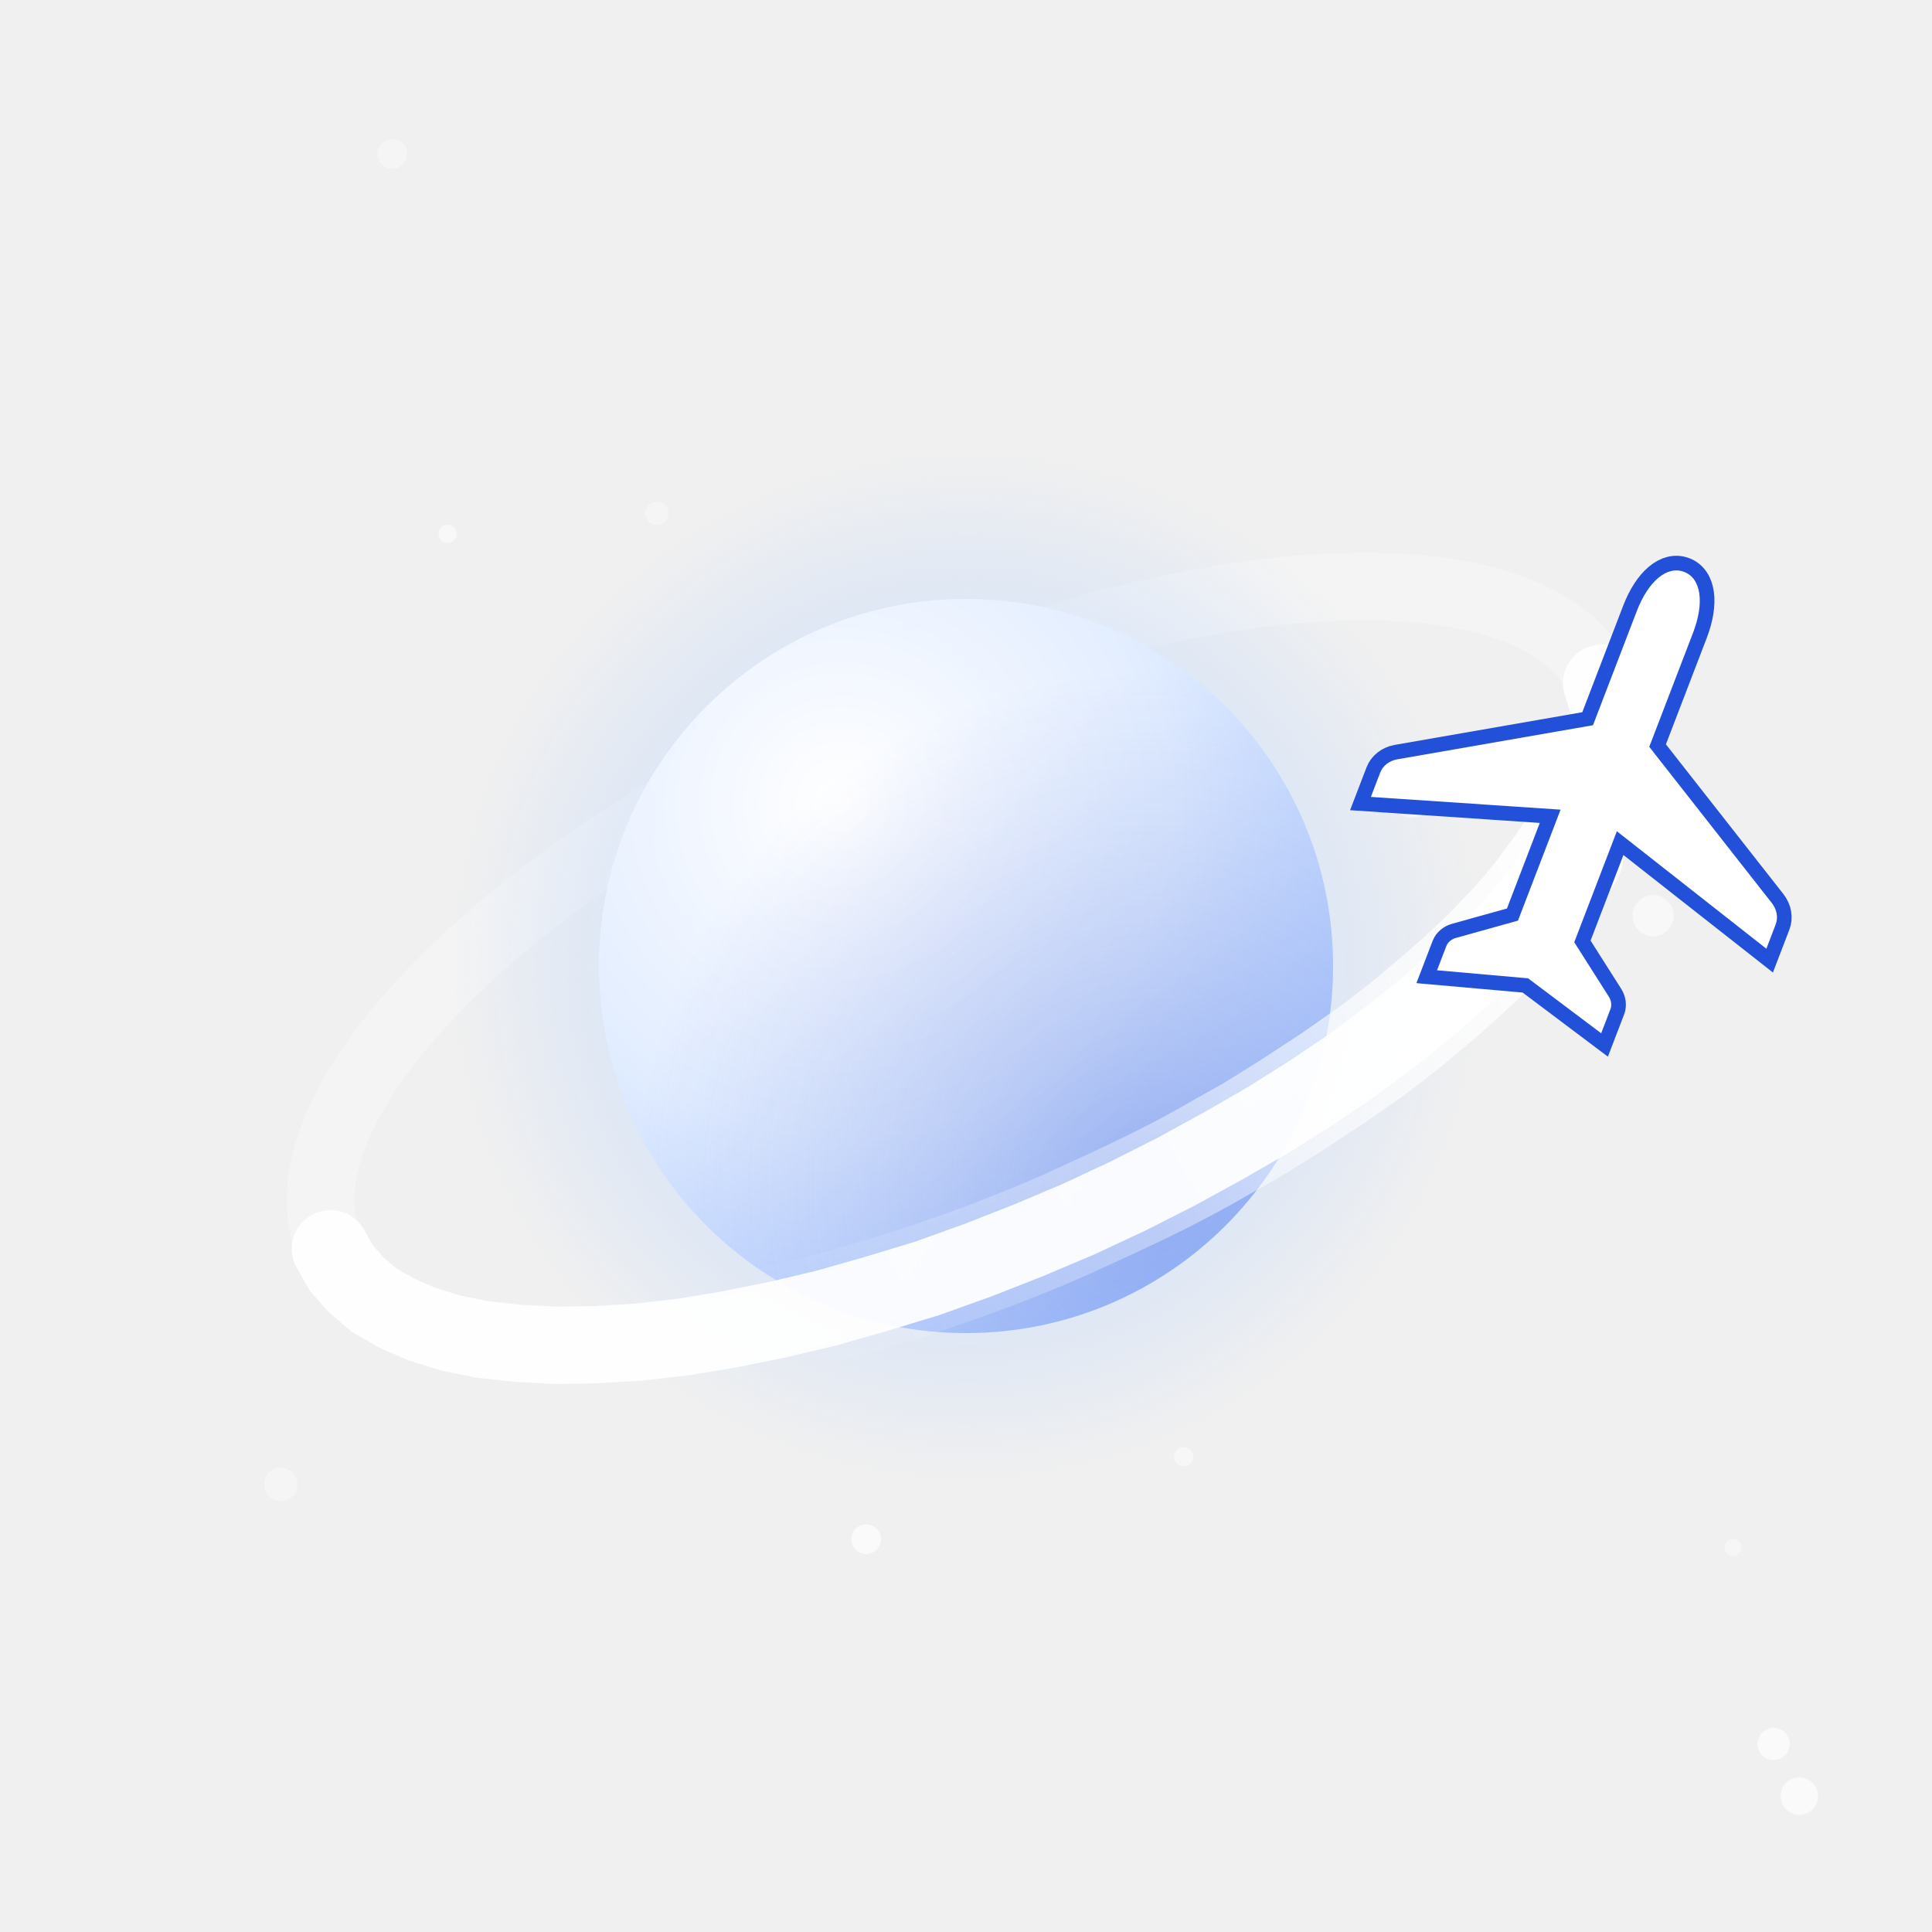
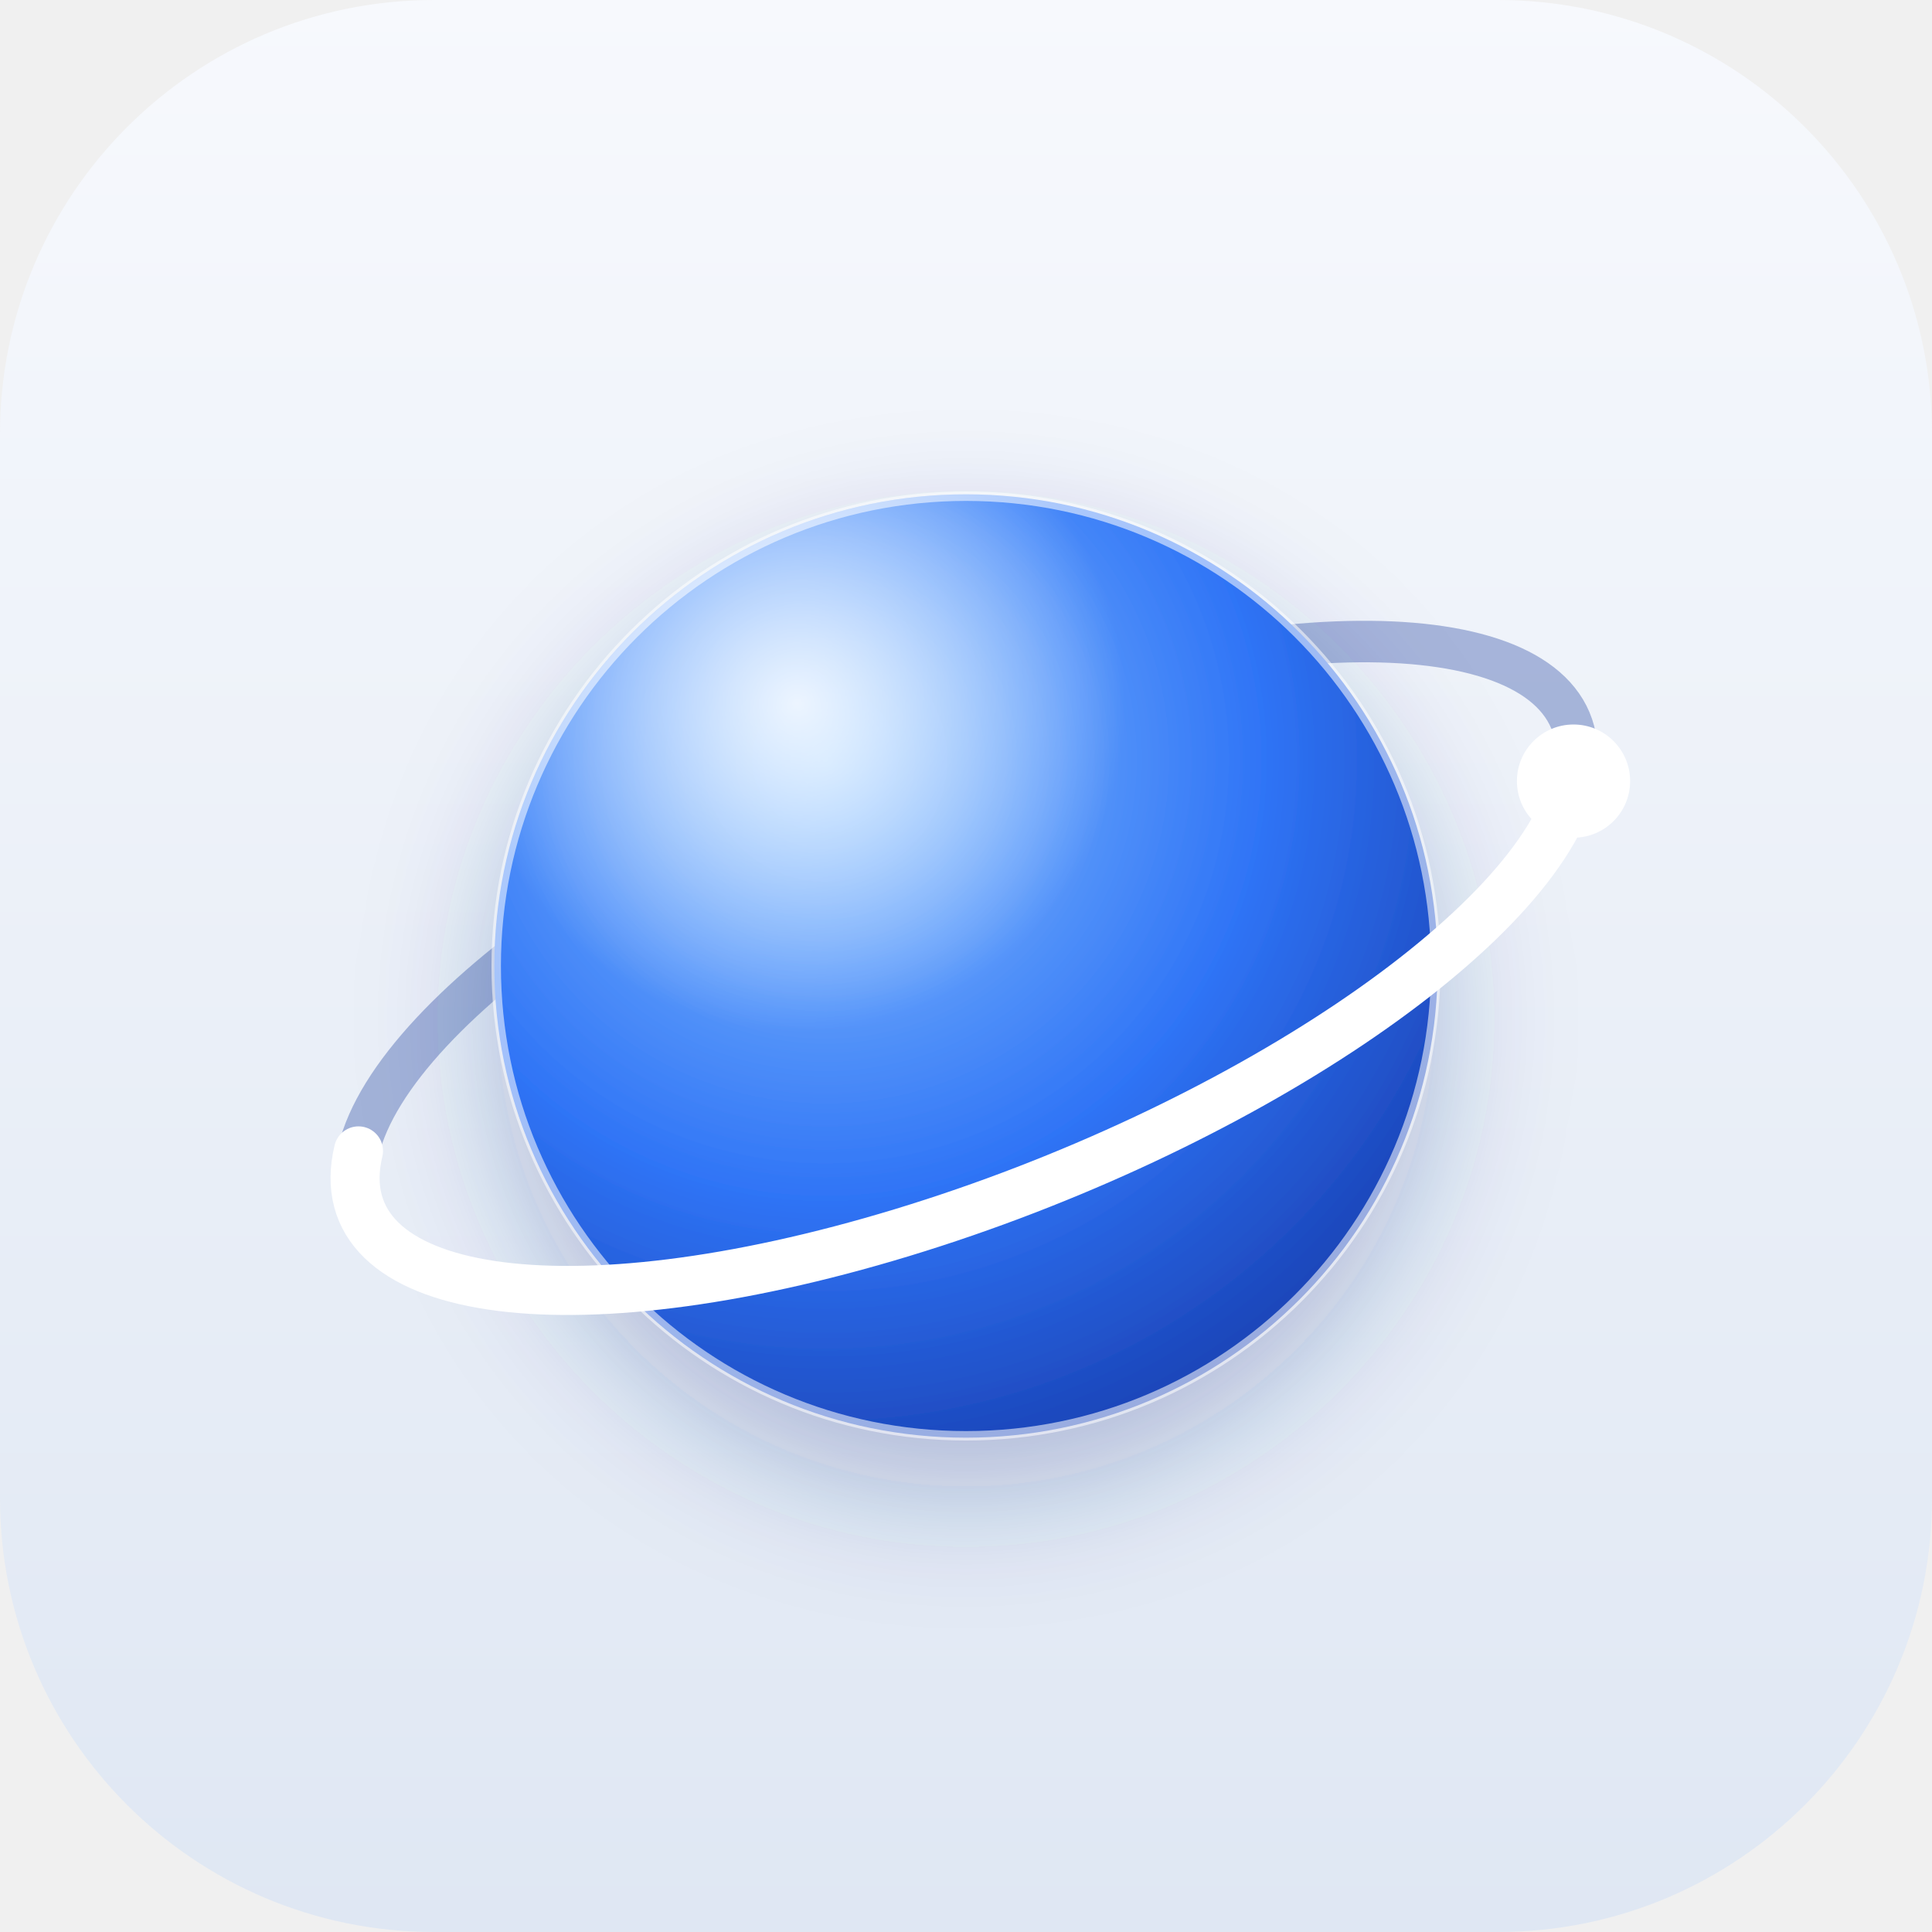
- <svg xmlns="http://www.w3.org/2000/svg" viewBox="0 0 30 30">
+ <svg xmlns="http://www.w3.org/2000/svg" viewBox="0 0 1024 1024">
  <defs>
-     <radialGradient id="bg" cx="0.22" cy="0.1" r="1.1">
-       <stop offset="0" stop-color="#7cc0ff" />
-       <stop offset="0.45" stop-color="#2f6bff" />
-       <stop offset="1" stop-color="#1a1d8a" />
+     <linearGradient id="b" x1="0" y1="0" x2="0" y2="1">
+       <stop offset="0" stop-color="#f7f9fd" />
+       <stop offset="1" stop-color="#dfe7f3" />
+     </linearGradient>
+     <radialGradient id="bp" cx=".35" cy=".28" r=".85">
+       <stop offset="0" stop-color="#8ec5ff" />
+       <stop offset=".55" stop-color="#2f74f6" />
+       <stop offset="1" stop-color="#1638a8" />
    </radialGradient>
-     <radialGradient id="pl" cx="0.33" cy="0.28" r="0.9">
-       <stop offset="0" stop-color="#ffffff" />
-       <stop offset="0.5" stop-color="#e2edff" />
-       <stop offset="1" stop-color="#a9c6ff" />
+     <radialGradient id="bh" cx=".32" cy=".22" r=".35">
+       <stop offset="0" stop-color="#fff" stop-opacity=".85" />
+       <stop offset="1" stop-color="#fff" stop-opacity="0" />
    </radialGradient>
-     <radialGradient id="shade" cx="0.75" cy="0.8" r="0.7">
-       <stop offset="0" stop-color="#3a5fd9" stop-opacity="0.35" />
-       <stop offset="1" stop-color="#3a5fd9" stop-opacity="0" />
-     </radialGradient>
-     <radialGradient id="glow" cx="0.5" cy="0.5" r="0.5">
-       <stop offset="0.6" stop-color="#bcd6ff" stop-opacity="0.45" />
-       <stop offset="1" stop-color="#bcd6ff" stop-opacity="0" />
-     </radialGradient>
-     <linearGradient id="tr" gradientUnits="userSpaceOnUse" x1="24.36" y1="13.26" x2="12.08" y2="20.49">
-       <stop offset="0" stop-color="#fff" stop-opacity="0.9" />
-       <stop offset="1" stop-color="#fff" stop-opacity="0" />
-     </linearGradient>
+     <filter id="bs" x="-30%" y="-30%" width="160%" height="160%">
+       <feDropShadow dx="0" dy="28" stdDeviation="34" flood-color="#1b3a8a" flood-opacity=".28" />
+     </filter>
  </defs>
-   <rect rx="6.6" fill="url(#bg)" />
-   <circle cx="13.76" cy="16.55" r="0.31" fill="#fff" opacity="0.56" />
-   <circle cx="15.20" cy="17.27" r="0.17" fill="#fff" opacity="0.58" />
-   <circle cx="18.38" cy="22.62" r="0.15" fill="#fff" opacity="0.47" />
-   <circle cx="4.36" cy="23.05" r="0.26" fill="#fff" opacity="0.32" />
-   <circle cx="27.54" cy="27.08" r="0.25" fill="#fff" opacity="0.64" />
-   <circle cx="6.09" cy="2.39" r="0.23" fill="#fff" opacity="0.33" />
-   <circle cx="6.95" cy="8.29" r="0.14" fill="#fff" opacity="0.56" />
-   <circle cx="13.45" cy="23.90" r="0.23" fill="#fff" opacity="0.65" />
-   <circle cx="14.99" cy="19.22" r="0.22" fill="#fff" opacity="0.45" />
-   <circle cx="27.94" cy="27.89" r="0.29" fill="#fff" opacity="0.69" />
-   <circle cx="10.20" cy="7.97" r="0.18" fill="#fff" opacity="0.34" />
-   <circle cx="21.92" cy="12.41" r="0.29" fill="#fff" opacity="0.51" />
-   <circle cx="26.91" cy="24.03" r="0.13" fill="#fff" opacity="0.42" />
-   <circle cx="25.67" cy="14.22" r="0.32" fill="#fff" opacity="0.52" />
-   <ellipse cx="15" cy="15" rx="10.8" ry="4.3" transform="rotate(-24 15 15)" fill="none" stroke="#fff" stroke-opacity=".26" stroke-width="1.05" />
-   <circle cx="15" cy="15" r="8" fill="url(#glow)" />
-   <circle cx="15" cy="15" r="5.7" fill="url(#pl)" />
-   <circle cx="15" cy="15" r="5.7" fill="url(#shade)" />
-   <path d="M24.87 10.61 L24.97 10.93 L25.02 11.28 L25.00 11.65 L24.92 12.04 L24.78 12.44 L24.58 12.87 L24.33 13.31 L24.01 13.76 L23.64 14.21 L23.21 14.67 L22.74 15.13 L22.21 15.60 L21.65 16.05 L21.04 16.51 L20.39 16.95 L19.71 17.38 L19.00 17.79 L18.27 18.19 L17.52 18.57 L16.75 18.93 L15.97 19.26 L15.18 19.57 L14.40 19.85 L13.61 20.09 L12.84 20.31 L12.08 20.49 L11.34 20.64 L10.62 20.76 L9.92 20.84 L9.26 20.88 L8.63 20.89 L8.05 20.86 L7.50 20.80 L7.00 20.70 L6.55 20.56 L6.16 20.39 L5.81 20.19 L5.53 19.95 L5.30 19.69 L5.13 19.39" fill="none" stroke="#fff" stroke-opacity=".92" stroke-width="1.2" stroke-linecap="round" />
-   <path d="M24.36 13.26 L24.22 13.47 L24.06 13.68 L23.90 13.90 L23.72 14.12 L23.53 14.34 L23.32 14.56 L23.11 14.78 L22.88 15.00 L22.64 15.22 L22.39 15.44 L22.13 15.66 L21.87 15.88 L21.59 16.10 L21.30 16.32 L21.00 16.53 L20.70 16.74 L20.38 16.95 L20.06 17.16 L19.74 17.36 L19.40 17.57 L19.06 17.76 L18.71 17.96 L18.36 18.15 L18.01 18.33 L17.64 18.51 L17.28 18.68 L16.91 18.85 L16.54 19.02 L16.17 19.18 L15.80 19.33 L15.42 19.48 L15.04 19.62 L14.67 19.75 L14.29 19.88 L13.92 20.00 L13.55 20.11 L13.17 20.22 L12.81 20.32 L12.44 20.41 L12.08 20.49" fill="none" stroke="url(#tr)" stroke-width="1.7" stroke-linecap="round" />
-   <g transform="translate(24.80 12.40) rotate(21.0) scale(0.13) translate(-32 -32)">
-     <path d="M32 3c2.2 0 3.6 2.6 3.6 6.4V24l20.4 12.2c.8.5 1.3 1.3 1.3 2.2v3.1L35.6 34.8V49l6.2 4.6c.4.3.7.8.7 1.3V58l-10.5-3-10.5 3v-3.1c0-.5.3-1 .7-1.3l6.2-4.6V34.8L6.7 41.5v-3.1c0-.9.5-1.7 1.3-2.2L28.4 24V9.4C28.4 5.6 29.8 3 32 3z" fill="#fff" stroke="#2350d8" stroke-width="3.5" paint-order="stroke" />
-   </g>
+   <rect width="1024" height="1024" rx="230" fill="url(#b)" />
+   <path d="M190 610 A340 120 -22 0 1 834 414" fill="none" stroke="#1d3f9e" stroke-opacity=".35" stroke-width="22" stroke-linecap="round" />
+   <circle cx="512" cy="512" r="250" fill="url(#bp)" filter="url(#bs)" />
+   <circle cx="512" cy="512" r="250" fill="url(#bh)" />
+   <circle cx="512" cy="512" r="249" fill="none" stroke="#fff" stroke-opacity=".55" stroke-width="5" />
+   <path d="M834 414 A340 120 -22 0 1 190 610" fill="none" stroke="#fff" stroke-width="26" stroke-linecap="round" />
+   <circle cx="834" cy="414" r="30" fill="#fff" />
</svg>
